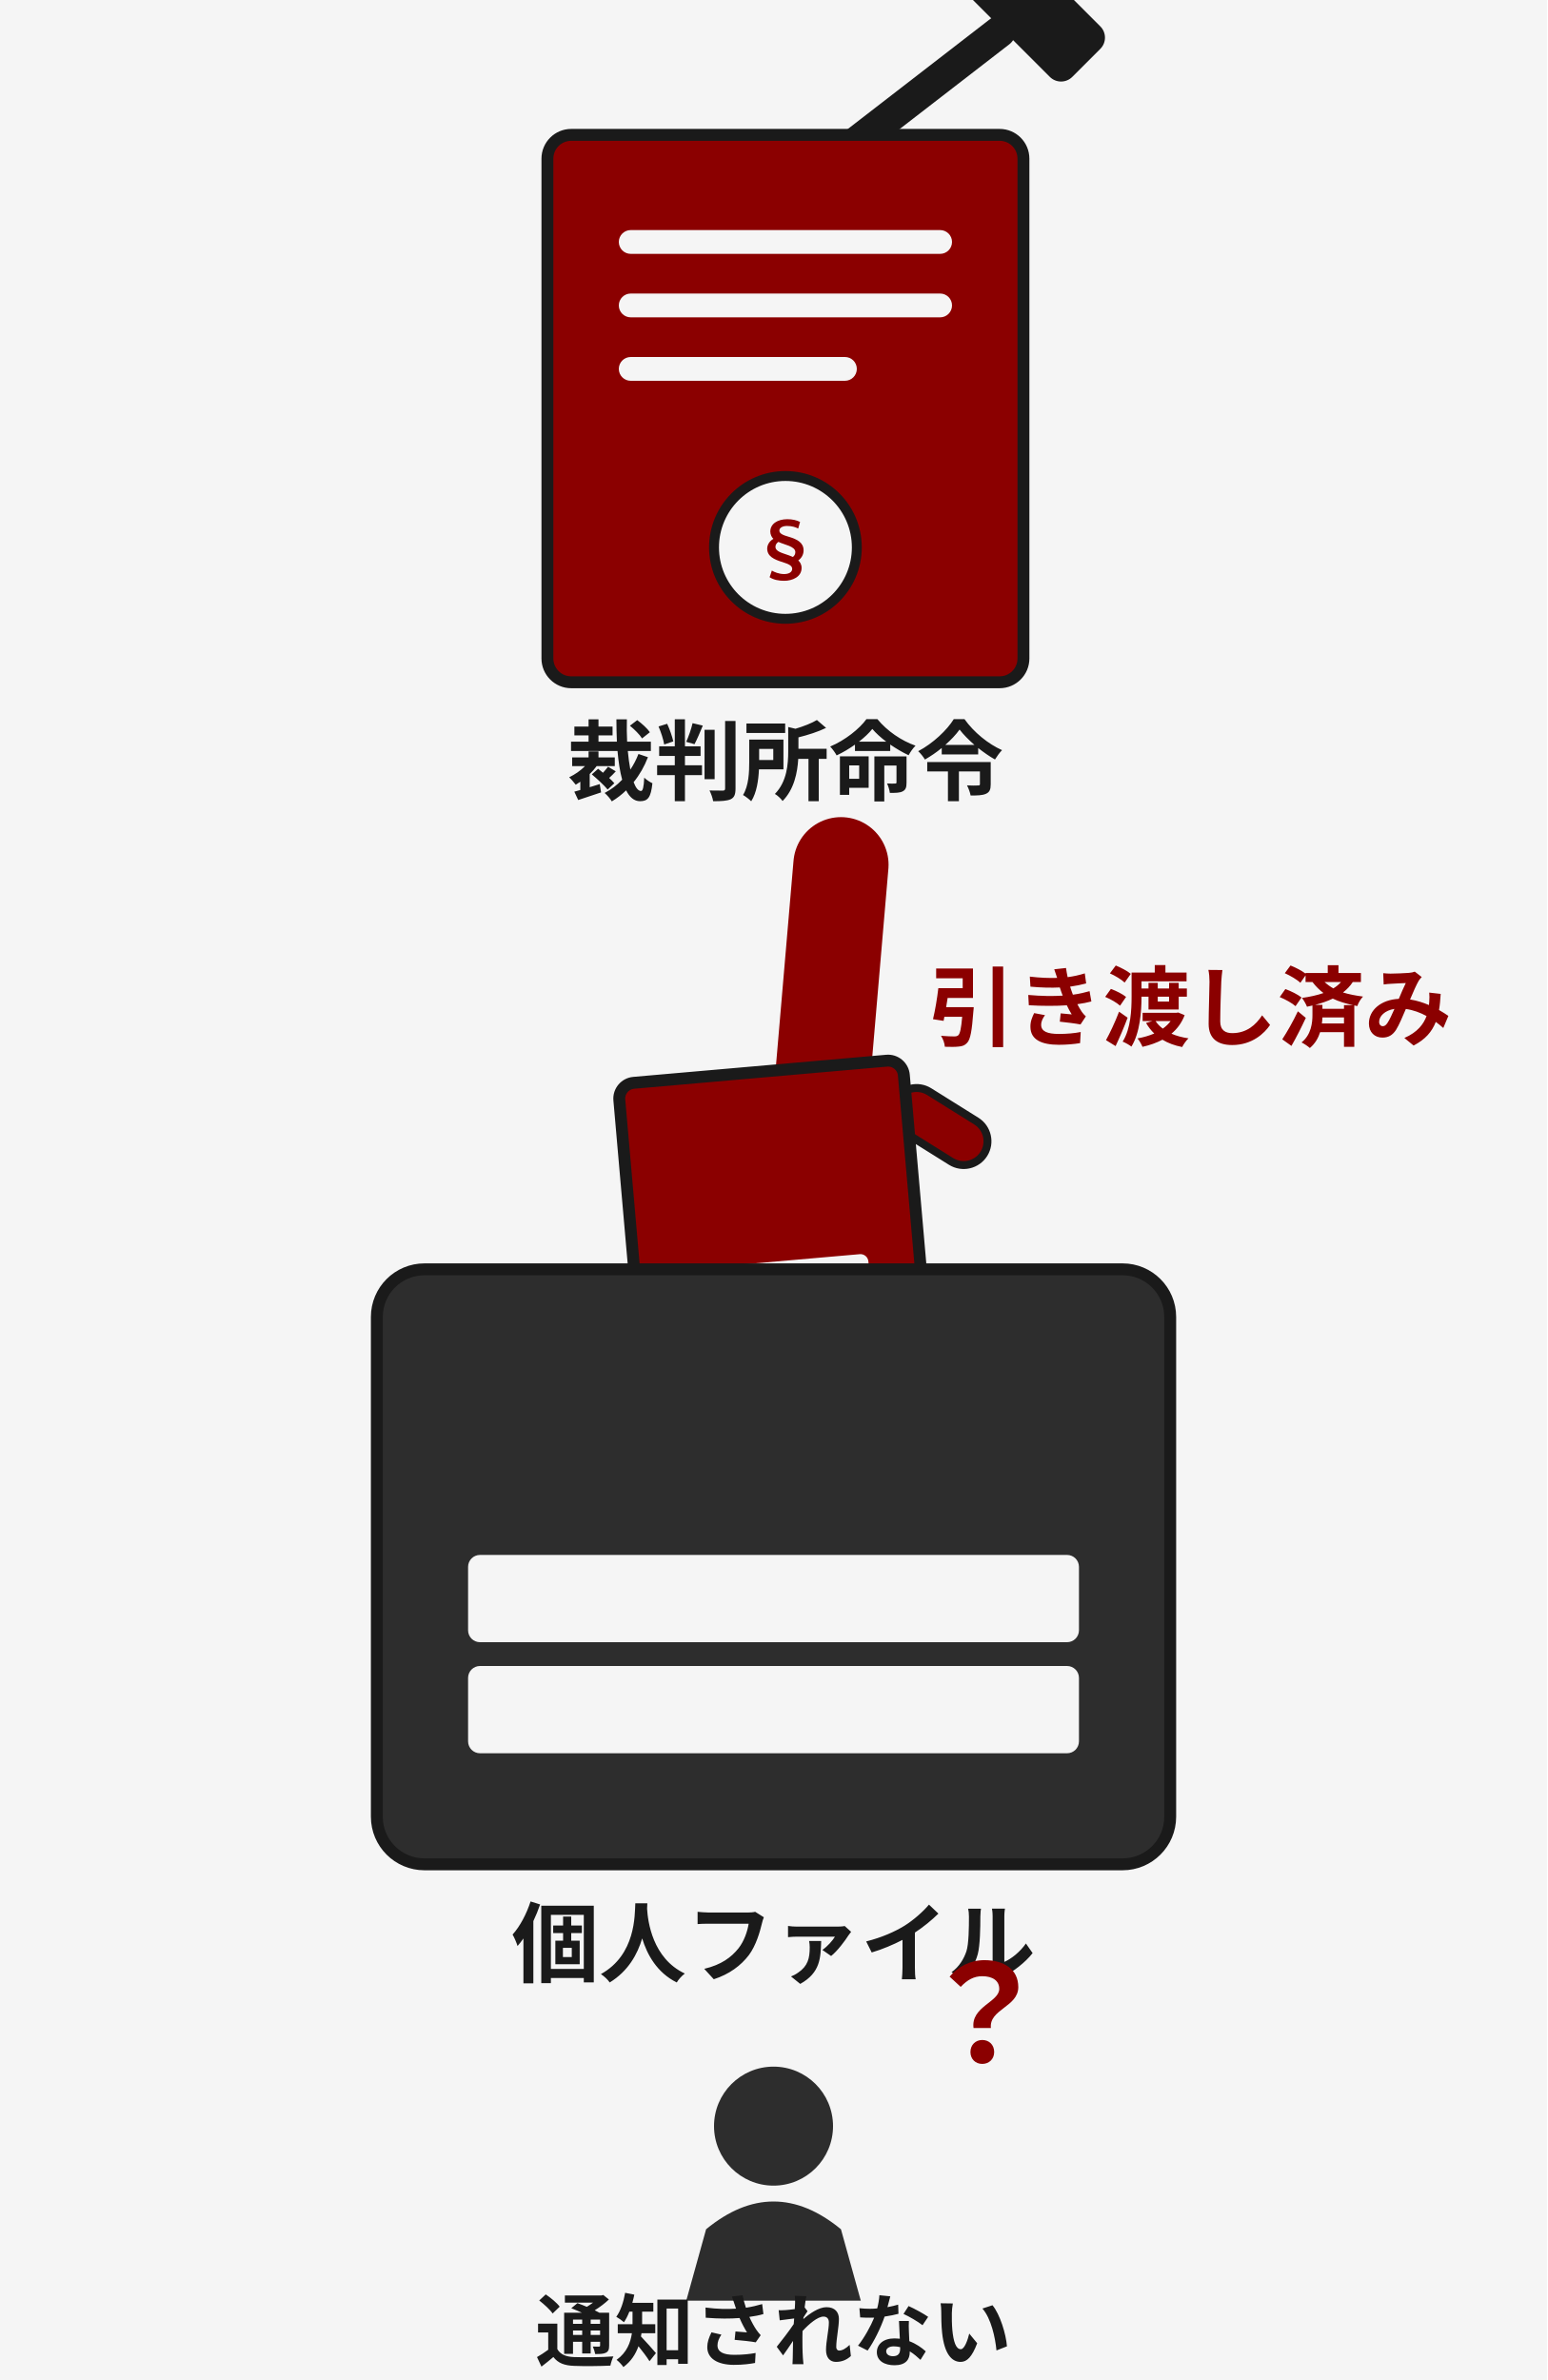
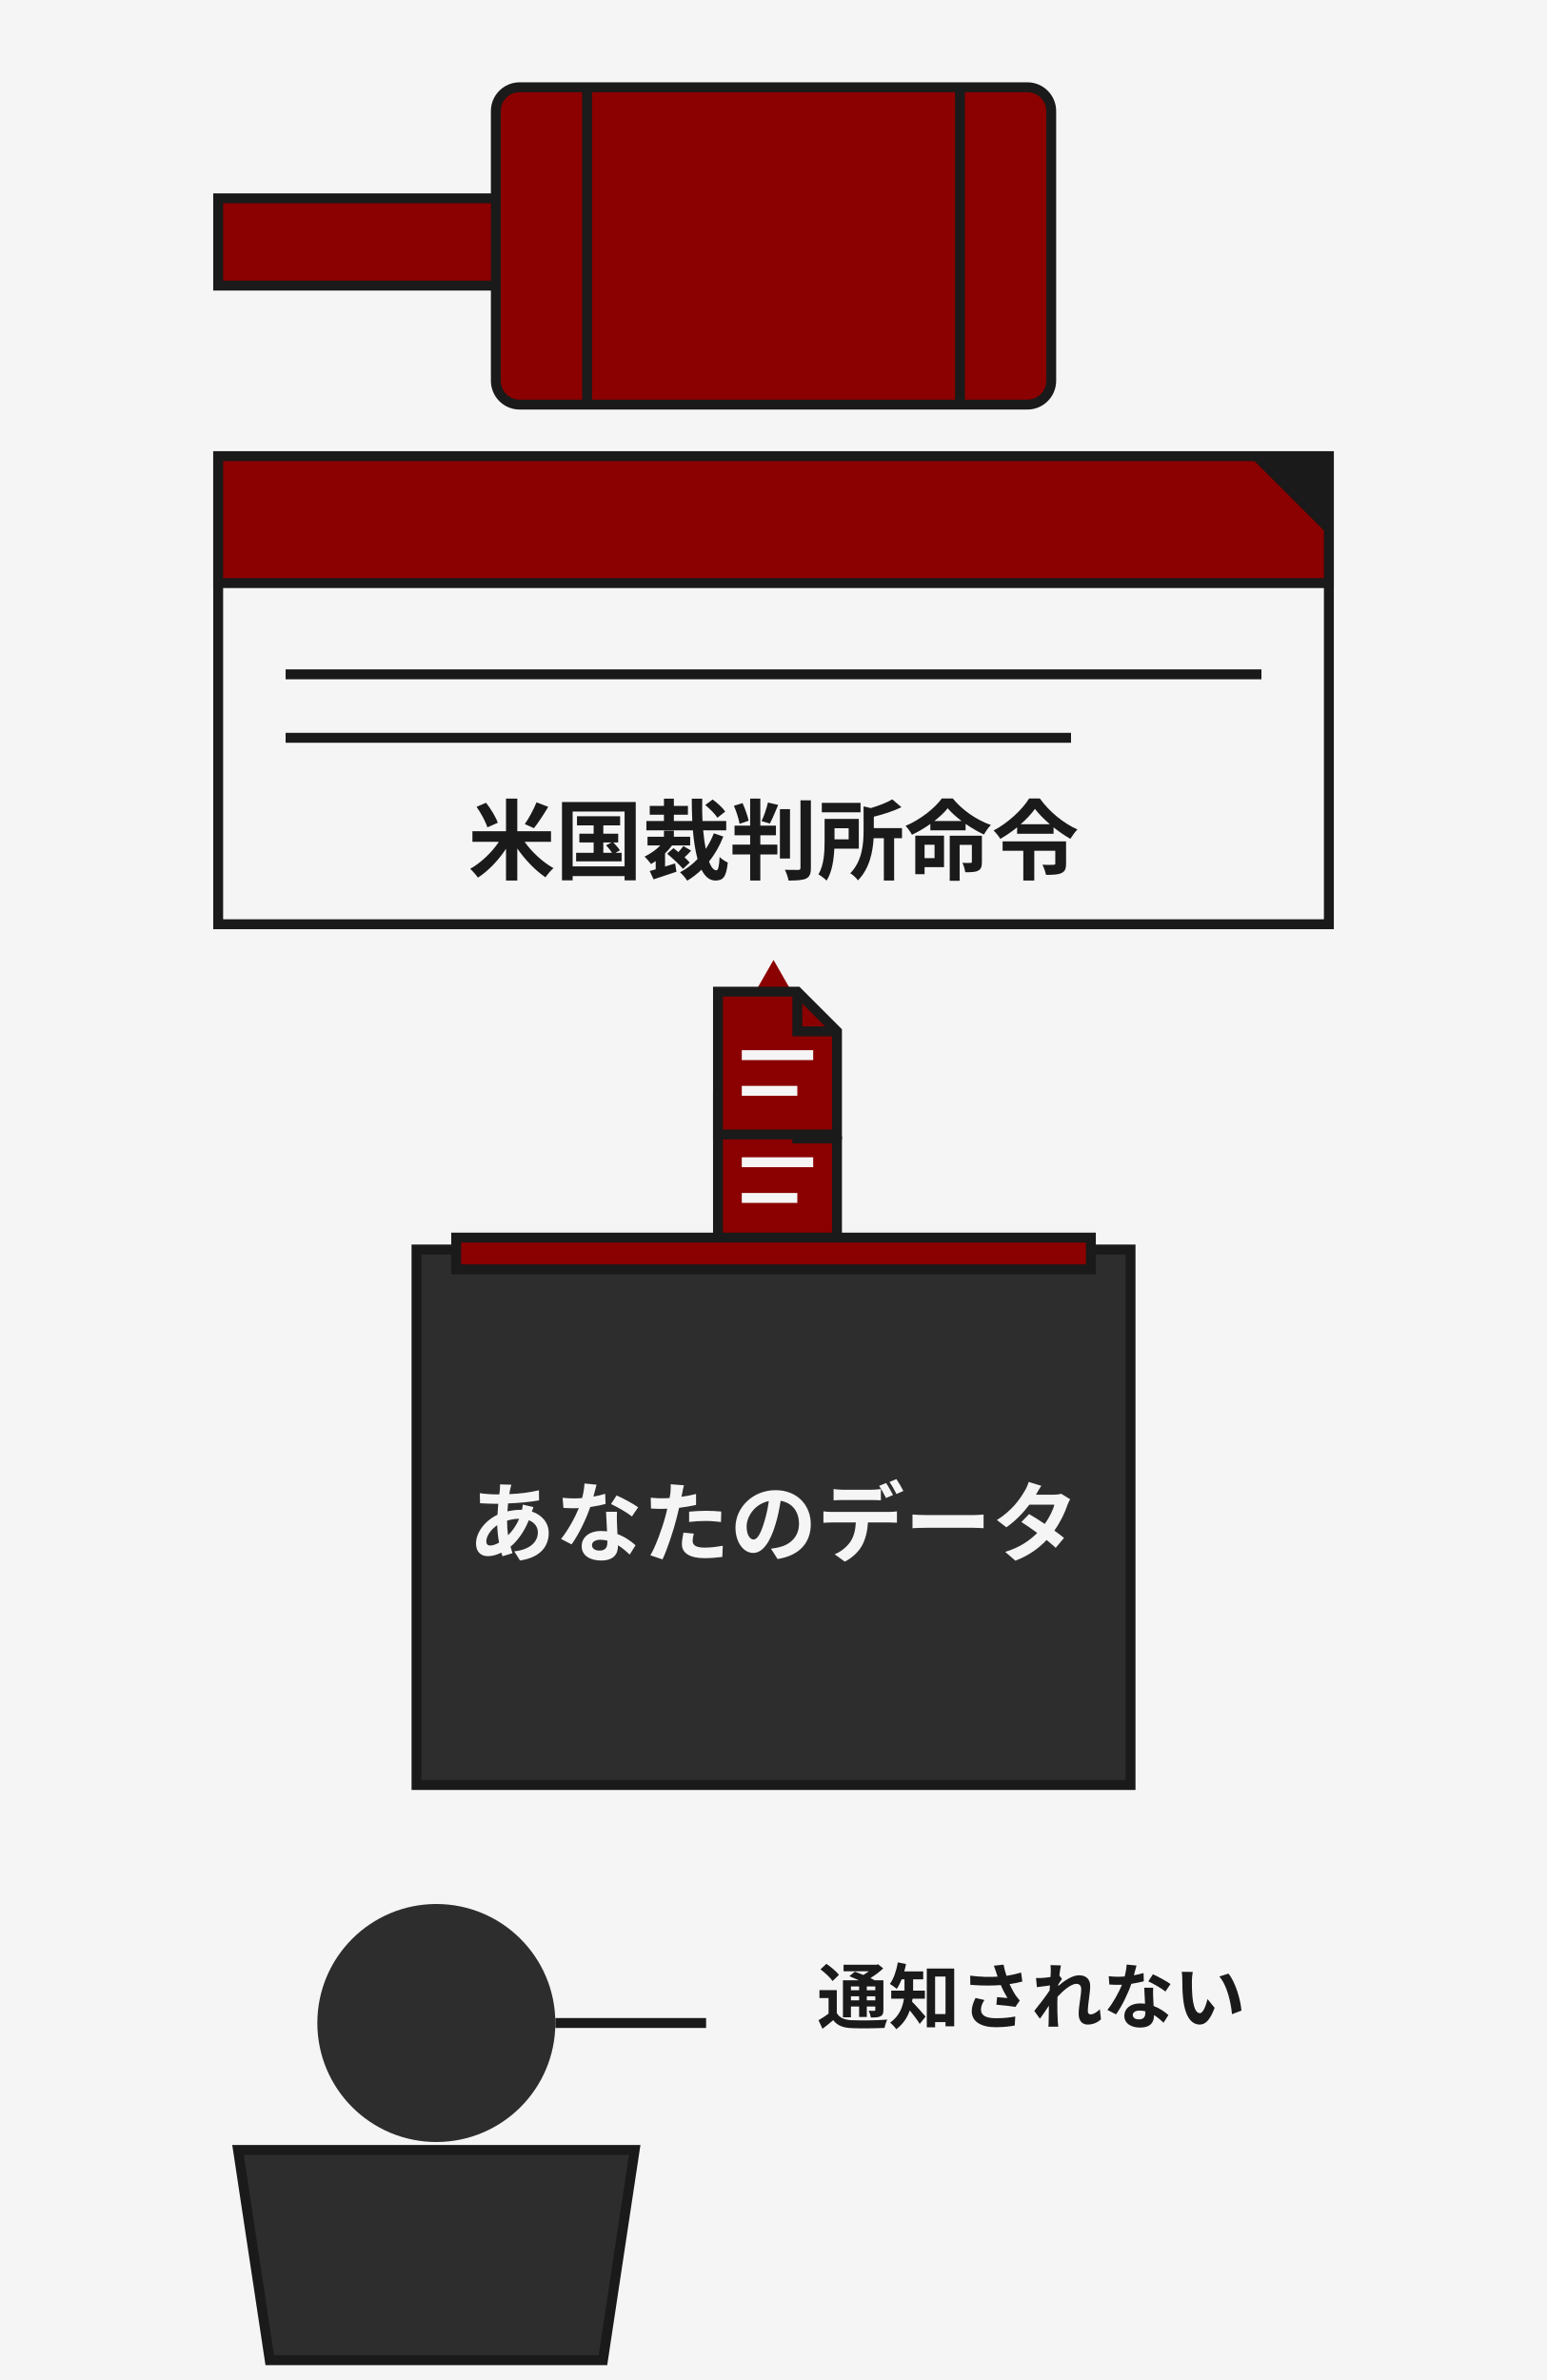
- <svg xmlns="http://www.w3.org/2000/svg" viewBox="0 0 390 600" width="390" height="600" role="img" aria-label="A court order forces a cloud company to hand over your private files while the owner is never told." font-family="'Hiragino Sans', 'Yu Gothic', 'Meiryo', 'Noto Sans CJK JP', sans-serif">
-   <rect x="0" y="0" width="390" height="600" fill="#f5f5f5" />
-   <line x1="208" y1="42" x2="252" y2="8" stroke="#1a1a1a" stroke-width="8" stroke-linecap="round" />
-   <rect x="238" y="-8" width="42" height="18" rx="4" fill="#1a1a1a" transform="rotate(45 259 1)" />
-   <rect x="196" y="38" width="40" height="10" rx="2" fill="#1a1a1a" />
-   <rect x="138" y="34" width="120" height="138" rx="6" fill="#8b0000" stroke="#1a1a1a" stroke-width="3" />
-   <rect x="156" y="58" width="84" height="6" rx="3" fill="#f5f5f5" />
-   <rect x="156" y="74" width="84" height="6" rx="3" fill="#f5f5f5" />
-   <rect x="156" y="90" width="60" height="6" rx="3" fill="#f5f5f5" />
-   <circle cx="198" cy="138" r="18" fill="#f5f5f5" stroke="#1a1a1a" stroke-width="2.5" />
-   <text x="198" y="145" font-family="'Hiragino Sans', 'Yu Gothic', 'Meiryo', 'Noto Sans CJK JP', sans-serif" font-size="18" font-weight="bold" fill="#8b0000" text-anchor="middle">§</text>
-   <text x="198" y="200" font-family="'Hiragino Sans', 'Yu Gothic', 'Meiryo', 'Noto Sans CJK JP', sans-serif" font-size="22" font-weight="bold" fill="#1a1a1a" text-anchor="middle">裁判所命令</text>
-   <line x1="212" y1="218" x2="206" y2="288" stroke="#8b0000" stroke-width="24" stroke-linecap="round" />
-   <ellipse cx="205" cy="296" rx="25" ry="19" fill="#8b0000" stroke="#1a1a1a" stroke-width="2.5" />
-   <rect x="168" y="302" width="11" height="30" rx="5" fill="#8b0000" stroke="#1a1a1a" stroke-width="2" />
-   <rect x="182" y="306" width="11" height="32" rx="5" fill="#8b0000" stroke="#1a1a1a" stroke-width="2" />
-   <rect x="196" y="306" width="11" height="32" rx="5" fill="#8b0000" stroke="#1a1a1a" stroke-width="2" />
-   <rect x="210" y="303" width="11" height="30" rx="5" fill="#8b0000" stroke="#1a1a1a" stroke-width="2" />
-   <rect x="224" y="278" width="26" height="12" rx="6" fill="#8b0000" stroke="#1a1a1a" stroke-width="2" transform="rotate(32 237 284)" />
-   <g transform="rotate(-5 196 320)">
-     <rect x="160" y="270" width="72" height="100" rx="4" fill="#8b0000" stroke="#1a1a1a" stroke-width="3" />
-     <rect x="173" y="318" width="46" height="5" rx="2" fill="#f5f5f5" />
-     <rect x="173" y="332" width="46" height="5" rx="2" fill="#f5f5f5" />
-     <rect x="173" y="346" width="34" height="5" rx="2" fill="#f5f5f5" />
+ <svg xmlns="http://www.w3.org/2000/svg" viewBox="0 0 390 600" width="390" height="600" role="img" aria-label="A US court order at the top pulls red files up out of your dark data box while you stand at the bottom facing away and are never told." font-family="'Hiragino Sans', 'Yu Gothic', 'Meiryo', 'Noto Sans CJK JP', sans-serif">
+   <rect width="390" height="600" fill="#f5f5f5" />
+   <rect x="55" y="50" width="80" height="22" fill="#8b0000" stroke="#1a1a1a" stroke-width="2.5" />
+   <rect x="125" y="22" width="140" height="80" fill="#8b0000" stroke="#1a1a1a" stroke-width="2.5" rx="6" />
+   <line x1="148" y1="22" x2="148" y2="102" stroke="#1a1a1a" stroke-width="2.5" />
+   <line x1="242" y1="22" x2="242" y2="102" stroke="#1a1a1a" stroke-width="2.5" />
+   <rect x="55" y="115" width="280" height="118" fill="#f5f5f5" stroke="#1a1a1a" stroke-width="2.5" />
+   <rect x="55" y="115" width="280" height="32" fill="#8b0000" stroke="#1a1a1a" stroke-width="2.5" />
+   <path d="M 315 115 L 335 115 L 335 135 Z" fill="#1a1a1a" />
+   <line x1="72" y1="170" x2="318" y2="170" stroke="#1a1a1a" stroke-width="2.5" />
+   <line x1="72" y1="186" x2="270" y2="186" stroke="#1a1a1a" stroke-width="2.5" />
+   <text x="195" y="220" font-family="'Hiragino Sans', 'Yu Gothic', 'Meiryo', 'Noto Sans CJK JP', sans-serif" font-size="22" font-weight="700" fill="#1a1a1a" text-anchor="middle">米国裁判所命令</text>
+   <path d="M 195 310 L 195 252" fill="none" stroke="#8b0000" stroke-width="4" stroke-dasharray="8,5" />
+   <polygon points="195,242 187,256 203,256" fill="#8b0000" />
+   <g transform="translate(195, 295)">
+     <path d="M -14 -18 L 6 -18 L 16 -8 L 16 18 L -14 18 Z" fill="#8b0000" stroke="#1a1a1a" stroke-width="2.5" />
+     <path d="M 6 -18 L 6 -8 L 16 -8" fill="none" stroke="#1a1a1a" stroke-width="2.5" />
+     <line x1="-8" y1="-2" x2="10" y2="-2" stroke="#f5f5f5" stroke-width="2.5" />
+     <line x1="-8" y1="7" x2="6" y2="7" stroke="#f5f5f5" stroke-width="2.5" />
  </g>
-   <text x="300" y="262" font-family="'Hiragino Sans', 'Yu Gothic', 'Meiryo', 'Noto Sans CJK JP', sans-serif" font-size="22" font-weight="bold" fill="#8b0000" text-anchor="middle">引き渡し済み</text>
-   <rect x="95" y="320" width="200" height="150" rx="12" fill="#2d2d2d" stroke="#1a1a1a" stroke-width="3" />
-   <rect x="118" y="420" width="154" height="22" rx="3" fill="#f5f5f5" />
-   <rect x="118" y="392" width="154" height="22" rx="3" fill="#f5f5f5" />
-   <text x="195" y="498" font-family="'Hiragino Sans', 'Yu Gothic', 'Meiryo', 'Noto Sans CJK JP', sans-serif" font-size="22" font-weight="bold" fill="#1a1a1a" text-anchor="middle">個人ファイル</text>
-   <text x="248" y="520" font-family="'Hiragino Sans', 'Yu Gothic', 'Meiryo', 'Noto Sans CJK JP', sans-serif" font-size="34" font-weight="bold" fill="#8b0000" text-anchor="middle">？</text>
-   <circle cx="195" cy="536" r="15" fill="#2d2d2d" />
-   <path d="M173 580 L178 562 Q195 548 212 562 L217 580 Z" fill="#2d2d2d" />
-   <text x="195" y="595" font-family="'Hiragino Sans', 'Yu Gothic', 'Meiryo', 'Noto Sans CJK JP', sans-serif" font-size="20" font-weight="bold" fill="#1a1a1a" text-anchor="middle">通知されない</text>
+   <g transform="translate(195, 268)">
+     <path d="M -14 -18 L 6 -18 L 16 -8 L 16 18 L -14 18 Z" fill="#8b0000" stroke="#1a1a1a" stroke-width="2.5" />
+     <path d="M 6 -18 L 6 -8 L 16 -8" fill="none" stroke="#1a1a1a" stroke-width="2.5" />
+     <line x1="-8" y1="-2" x2="10" y2="-2" stroke="#f5f5f5" stroke-width="2.5" />
+     <line x1="-8" y1="7" x2="6" y2="7" stroke="#f5f5f5" stroke-width="2.5" />
+   </g>
+   <rect x="105" y="315" width="180" height="135" fill="#2d2d2d" stroke="#1a1a1a" stroke-width="2.5" />
+   <rect x="115" y="312" width="160" height="8" fill="#8b0000" stroke="#1a1a1a" stroke-width="2.5" />
+   <text x="195" y="392" font-family="'Hiragino Sans', 'Yu Gothic', 'Meiryo', 'Noto Sans CJK JP', sans-serif" font-size="22" font-weight="700" fill="#f5f5f5" text-anchor="middle">あなたのデータ</text>
+   <text x="260" y="510" font-family="'Hiragino Sans', 'Yu Gothic', 'Meiryo', 'Noto Sans CJK JP', sans-serif" font-size="18" font-weight="700" fill="#1a1a1a" text-anchor="middle">通知されない</text>
+   <line x1="178" y1="510" x2="140" y2="510" stroke="#1a1a1a" stroke-width="2.5" />
+   <circle cx="110" cy="510" r="30" fill="#2d2d2d" />
+   <path d="M 60 542 L 160 542 L 152 595 L 68 595 Z" fill="#2d2d2d" stroke="#1a1a1a" stroke-width="2.5" />
</svg>
